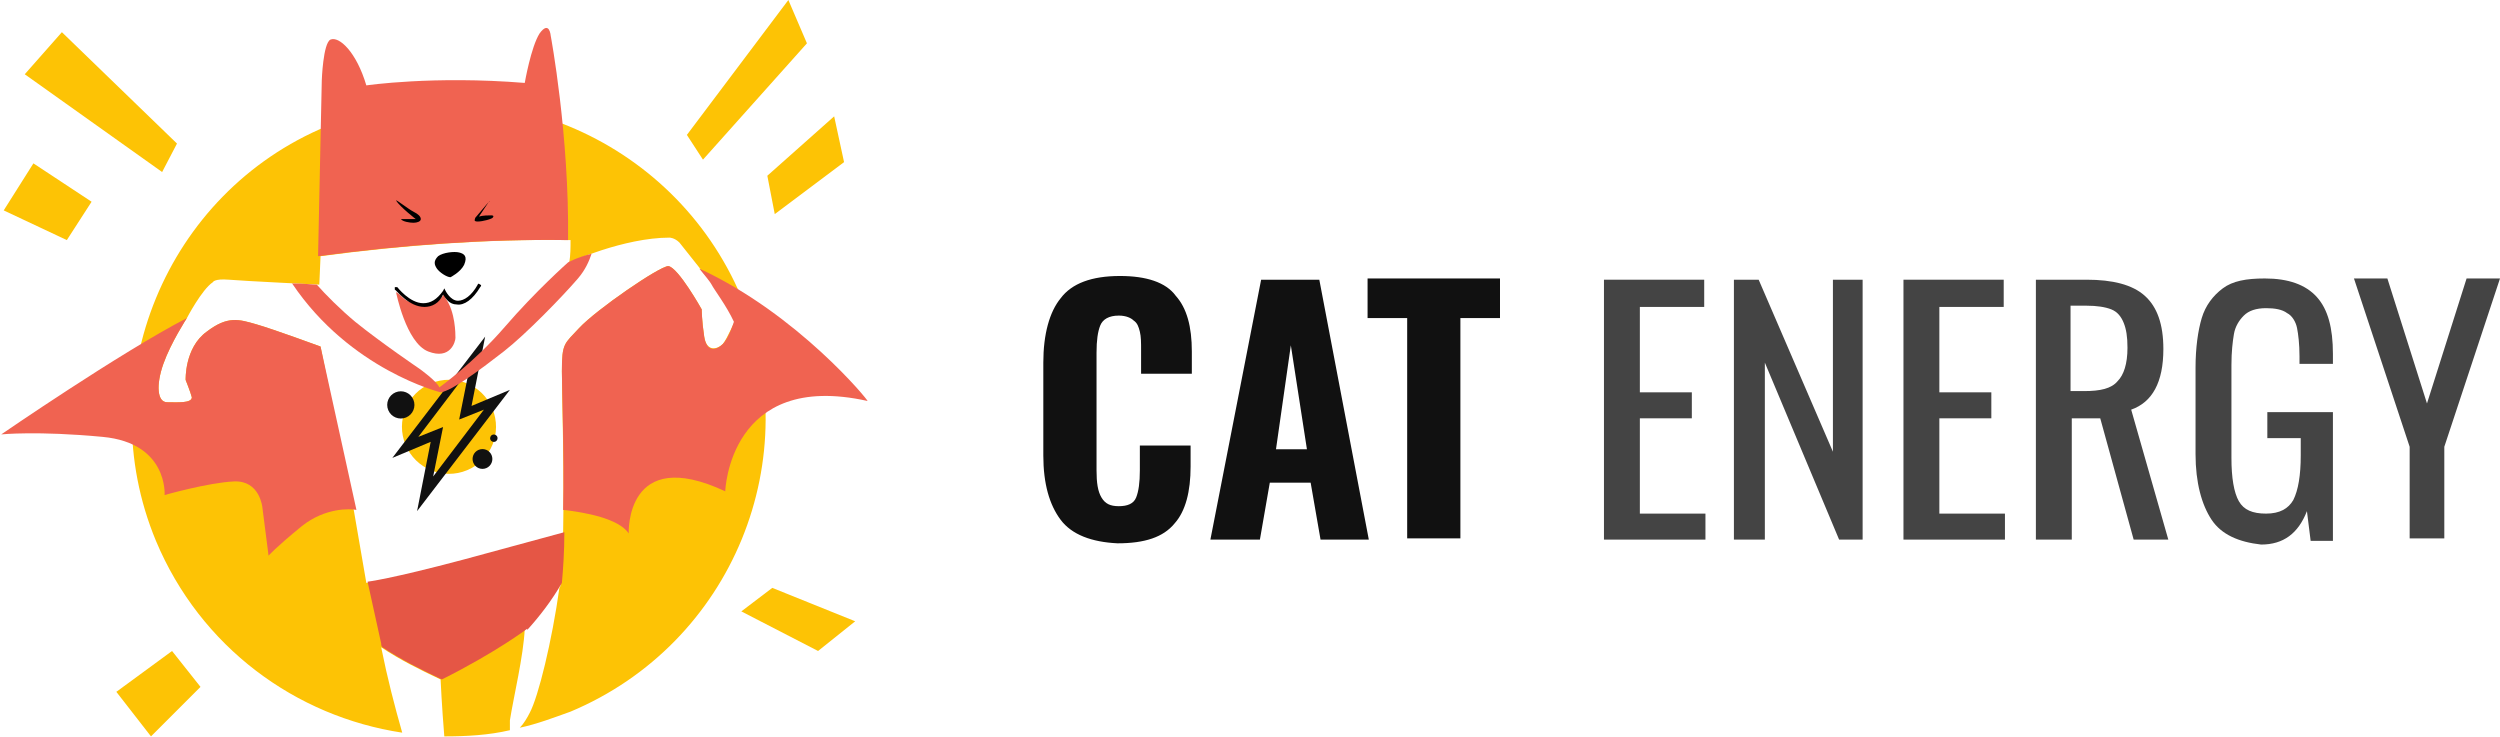
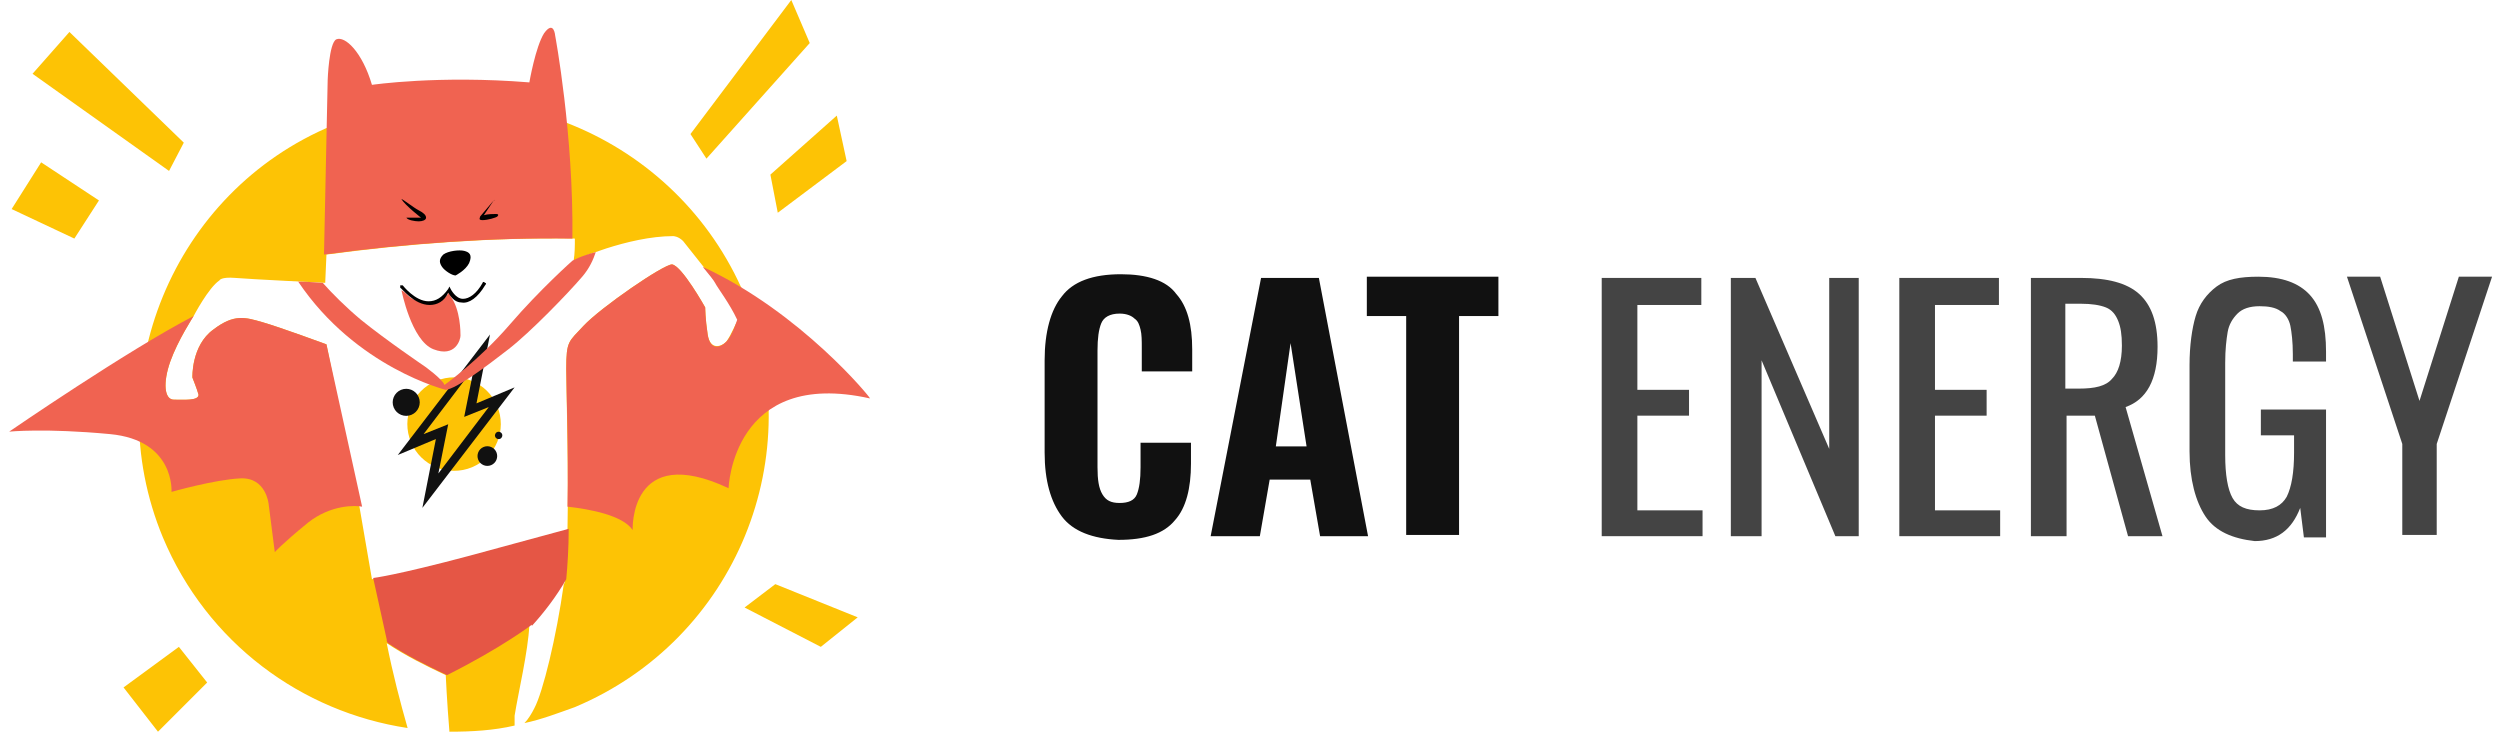
- <svg xmlns="http://www.w3.org/2000/svg" version="1.1" id="Layer_1" x="0px" y="0px" viewBox="0 0 202 59.5" style="enable-background:new 0 0 202 59.5;" xml:space="preserve">
+ <svg xmlns="http://www.w3.org/2000/svg" version="1.1" id="Layer_1" x="0px" y="0px" viewBox="0 0 202 59.5" style="enable-background:new 0 0 202 59.5;" xml:space="preserve" width="205" height="60">
  <style type="text/css">
    .st0 {
      fill: #FDC305;
    }
    .st1 {
      fill: #F06351;
    }
    .st2 {
      fill: #E55645;
    }
    .st3 {
      fill: #111111;
    }
    .st4 {
      fill: #444444;
    }
  </style>
  <path class="st0" d="M59.9,24c-5.5-13-20.5-19.2-33.5-13.8S7.2,30.7,12.6,43.7c3.6,8.6,11.3,14.2,19.9,15.5   c-0.6-2.1-1.2-4.4-1.7-6.9c1.5,1,3.1,1.8,4.8,2.6c0,0,0,0,0,0c0,0,0.1,2.2,0.3,4.6c1.8,0,3.6-0.1,5.3-0.5c0-0.2,0-0.4,0-0.8   c0.3-1.9,1.1-5.2,1.2-7.4c1.1-1.1,2.1-2.3,2.9-3.7c0,0,0,0,0,0c0,0.1,0,0.3-0.1,0.4c-0.6,4.3-1.7,8.8-2.4,10.1   c-0.2,0.4-0.5,0.9-0.8,1.2c1.4-0.3,2.7-0.8,4.1-1.3C59.2,52,65.3,37,59.9,24z M58.4,27.8c-0.4,0.4-1.3,0.7-1.5-0.6S56.7,25,56.7,25   s-1.9-3.4-2.7-3.5c-0.7,0-5.8,3.5-7.2,5c-1.2,1.3-1.4,1.2-1.4,3.5c0,1.7,0.2,8.2,0.1,13.1v0v0c0,0-2.2,0.6-8.1,2.2   c-6,1.6-7.8,1.8-7.8,1.8l-1-5.8c0,0,0,0,0,0c0,0,0,0,0,0c0,0,0,0,0,0c0,0,0,0,0,0c0,0,0,0,0,0c0,0,0,0,0,0L25.9,28   c0,0-3.8-1.4-5.2-1.8c-1.4-0.4-2.3-0.7-4,0.6c-1.8,1.3-1.7,3.9-1.7,3.9s0.4,1,0.5,1.4c0,0.5-1.2,0.4-2,0.4s-0.9-1.4-0.3-3.1   c0.6-1.7,1.9-3.7,1.9-3.7s1.2-2.3,2.1-2.9c0,0,0.1-0.3,1.3-0.2c1.1,0.1,7.3,0.4,7.3,0.4l0.1-2.3c6.7-0.9,13.5-1.4,20.2-1.3   c0,0.6,0,1.2-0.1,1.8c0,0,4.4-2,8.1-2c0,0,0.4,0,0.8,0.4c0.3,0.4,2.4,3,2.7,3.4c0.2,0.4,1.2,1.7,1.8,3C59.3,26,58.8,27.3,58.4,27.8z   " />
  <path class="st1" d="M56.5,21.7c0.5,0.6,0.9,1.1,1,1.3c0.2,0.4,1.2,1.7,1.8,3c0,0-0.4,1.3-0.9,1.8s-1.3,0.7-1.5-0.6S56.7,25,56.7,25   s-1.9-3.4-2.7-3.5c-0.7,0-5.8,3.5-7.2,5c-1.2,1.3-1.4,1.2-1.4,3.5c0,1.5,0.2,6.6,0.1,11.2c1.8,0.2,4.5,0.7,5.3,1.9   c0,0-0.3-7.2,7.8-3.4c0,0,0.3-9.8,11.5-7.3C70.2,32.4,64.5,25.4,56.5,21.7z" />
  <path class="st1" d="M45.9,19.4c0.1-8.5-1.4-16.5-1.4-16.5s-0.1-1.3-0.9-0.2c-0.7,1.1-1.2,4-1.2,4C35,6.1,29.6,6.9,29.6,6.9   c-0.8-2.7-2.2-4-2.9-3.7C26.1,3.5,26,6.5,26,6.5l-0.3,14.2C32.4,19.8,39.2,19.3,45.9,19.4z" />
  <path class="st2" d="M45.4,47.1c0.1-1.1,0.2-2.5,0.2-4.1c0,0-2.2,0.6-8.1,2.2c-6,1.6-7.8,1.8-7.8,1.8l1.1,5c0,0.1,0,0.2,0.1,0.3   c1.5,1,3.1,1.8,4.8,2.6c4.4-2.2,6.9-4.1,6.9-4.1c0,0,0,0,0,0.1C43.6,49.8,44.6,48.5,45.4,47.1z" />
  <path d="M32,16.2c0-0.1,1,0.7,1.4,0.9c0.4,0.2,0.6,0.4,0.6,0.6c0,0.2-0.3,0.3-0.6,0.3s-0.9-0.1-1-0.3c0,0,0.6,0,0.9,0h0.3   C33.7,17.8,32.3,16.7,32,16.2z" />
  <path d="M39.5,16.3c0,0-1.1,1.3-1.1,1.3c0,0.1-0.2,0.3,0.2,0.3c0.4,0,1.1-0.2,1.2-0.3c0.1-0.1,0.1-0.2-0.1-0.2c-0.2,0-0.7,0-1,0.1   L39.5,16.3C39.6,16.3,39.6,16.2,39.5,16.3z" />
  <path d="M36.4,22.4c0,0,0.8-0.4,1.1-1c0.3-0.7,0-0.9-0.4-1s-1.3,0-1.7,0.3c-0.4,0.4-0.3,0.7-0.1,1C35.5,22,36.1,22.4,36.4,22.4z" />
  <path class="st1" d="M35.9,23.7c0,0-0.2,0.4-0.5,0.6c-0.2,0.2-0.6,0.4-1,0.4c-0.6,0-1.1-0.2-1.5-0.4c-0.2-0.1-0.4-0.3-0.5-0.4   c-0.2-0.2-0.4-0.3-0.4-0.3s0.8,4.1,2.6,4.8c1.8,0.7,2.2-0.8,2.2-1.1c0-0.3,0-2.1-0.8-3.2C36.1,23.6,36,23.8,35.9,23.7z" />
  <g>
    <path d="M34.3,24.8C34.3,24.8,34.3,24.8,34.3,24.8c-1.3,0-2.3-1.4-2.4-1.4c0-0.1,0-0.2,0-0.2c0.1,0,0.2,0,0.2,0c0,0,1,1.3,2.1,1.3     c0,0,0,0,0,0c0.6,0,1.1-0.3,1.6-1l0.1-0.2l0.1,0.2c0,0,0.4,0.8,1,0.8c0.5,0,1.1-0.4,1.6-1.3c0-0.1,0.1-0.1,0.2,0     c0.1,0,0.1,0.1,0,0.2c-0.6,1-1.3,1.5-1.9,1.4c-0.6,0-0.9-0.5-1.1-0.8C35.5,24.5,34.9,24.8,34.3,24.8z" />
  </g>
  <ellipse transform="matrix(0.9227 -0.3855 0.3855 0.9227 -10.5155 16.6462)" class="st0" cx="36.3" cy="34.5" rx="3.8" ry="3.8" />
  <path class="st3" d="M41.2,31.5l-3.1,1.3l1.1-5.6l-7.5,9.8l3.1-1.3l-1.1,5.6L41.2,31.5z M33.8,35.3l4.1-5.4l-0.8,4l2-0.8L35,38.5   l0.8-4L33.8,35.3z" />
  <ellipse transform="matrix(0.9227 -0.3855 0.3855 0.9227 -10.1149 15.0347)" class="st3" cx="32.4" cy="32.7" rx="1.1" ry="1.1" />
  <ellipse transform="matrix(0.9227 -0.3855 0.3855 0.9227 -11.304 17.8881)" class="st3" cx="39" cy="37.1" rx="0.8" ry="0.8" />
  <ellipse transform="matrix(0.9227 -0.3855 0.3855 0.9227 -10.5603 18.1253)" class="st3" cx="39.9" cy="35.4" rx="0.3" ry="0.3" />
  <path class="st1" d="M45.9,21.2c0,0-2.6,2.3-5.1,5.2s-5.3,4.9-5.3,4.9c-0.2-0.5-1.6-1.5-1.6-1.5s-3.1-2.1-5.2-3.8   c-1.2-1-2.4-2.2-3.1-3c-0.3,0-1.1-0.1-2-0.1c4.7,7,12,8.8,12,8.8c0.9-0.1,3.3-1.9,5.1-3.3c1.8-1.4,4.8-4.5,6-5.9   c0.6-0.7,0.9-1.4,1.1-2C46.6,20.8,45.9,21.2,45.9,21.2z" />
  <polygon class="st0" points="65.2,3.5 56.8,12.9 55.5,10.9 63.7,0 " />
  <polygon class="st0" points="62.6,17.3 68.2,13.1 67.4,9.4 62,14.2 " />
  <polygon class="st0" points="59.9,49.4 66.1,52.6 69.1,50.2 62.4,47.5 " />
  <polygon class="st0" points="2,6 5,2.6 14.3,11.6 13.1,13.9 " />
  <polygon class="st0" points="7.4,16.3 2.7,13.2 0.3,17 5.4,19.4 " />
  <polygon class="st0" points="13.9,52.6 9.4,55.9 12.2,59.5 16.2,55.5 " />
  <path class="st1" d="M25.9,28c0,0-3.8-1.4-5.2-1.8c-1.4-0.4-2.3-0.7-4,0.6c-1.8,1.3-1.7,3.9-1.7,3.9s0.4,1,0.5,1.4   c0,0.5-1.2,0.4-2,0.4s-0.9-1.4-0.3-3.1c0.6-1.7,1.9-3.7,1.9-3.7c-5.4,2.8-15,9.4-15,9.4s2.9-0.3,8.2,0.2c5.3,0.5,5,4.7,5,4.7   s3.5-1,5.6-1.1c2.1-0.1,2.3,2.1,2.3,2.1l0.5,3.9c0,0,0.5-0.6,2.7-2.4c1.9-1.5,3.9-1.4,4.4-1.3c0,0,0,0,0,0L25.9,28z" />
  <g>
    <path class="st3" d="M85.7,42c-0.9-1.2-1.4-2.9-1.4-5.2v-7.5c0-2.3,0.5-4.1,1.4-5.2c0.9-1.2,2.5-1.8,4.8-1.8c2.1,0,3.7,0.5,4.5,1.6     c0.9,1,1.3,2.5,1.3,4.5v1.8h-4.1v-1.9c0-0.6,0-1.1-0.1-1.5c-0.1-0.4-0.2-0.7-0.5-0.9c-0.2-0.2-0.6-0.4-1.2-0.4     c-0.8,0-1.3,0.3-1.5,0.8c-0.2,0.5-0.3,1.2-0.3,2.2v9.5c0,1,0.1,1.7,0.4,2.2c0.3,0.5,0.7,0.7,1.4,0.7c0.7,0,1.2-0.2,1.4-0.7     c0.2-0.5,0.3-1.2,0.3-2.2v-2h4.1v1.7c0,2-0.4,3.6-1.3,4.6c-0.9,1.1-2.4,1.6-4.6,1.6C88.2,43.8,86.6,43.2,85.7,42z" />
    <path class="st3" d="M101.9,22.6h4.7l4,21h-3.9l-0.8-4.6h-3.3l-0.8,4.6h-4L101.9,22.6z M105.6,36.3l-1.3-8.4l-1.2,8.4H105.6z" />
    <path class="st3" d="M113.7,25.7h-3.2v-3.2h10.7v3.2H118v17.8h-4.3V25.7z" />
    <path class="st4" d="M129.6,22.6h8.1v2.2h-5.2v6.9h4.2v2.1h-4.2v7.7h5.3v2.1h-8.2V22.6z" />
    <path class="st4" d="M140.1,22.6h2l6,13.9V22.6h2.4v21h-1.9l-6-14.3v14.3h-2.5V22.6z" />
    <path class="st4" d="M153.8,22.6h8.1v2.2h-5.2v6.9h4.2v2.1h-4.2v7.7h5.3v2.1h-8.2V22.6z" />
    <path class="st4" d="M164.4,22.6h4.2c2.1,0,3.7,0.4,4.7,1.3c1,0.9,1.5,2.3,1.5,4.3c0,2.7-0.9,4.3-2.6,4.9l3,10.5h-2.8l-2.7-9.8     h-2.3v9.8h-2.9V22.6z M168.4,31.6c1.3,0,2.2-0.2,2.7-0.8c0.5-0.5,0.8-1.4,0.8-2.7c0-0.9-0.1-1.5-0.3-2c-0.2-0.5-0.5-0.9-1-1.1     c-0.5-0.2-1.2-0.3-2-0.3h-1.3v6.9H168.4z" />
    <path class="st4" d="M178.7,42c-0.8-1.2-1.3-3-1.3-5.3v-7c0-1.6,0.2-3,0.5-4c0.3-1,0.9-1.8,1.7-2.4c0.8-0.6,1.9-0.8,3.4-0.8     c1.9,0,3.3,0.5,4.2,1.5c0.9,1,1.3,2.5,1.3,4.6v0.8h-2.7v-0.6c0-1-0.1-1.8-0.2-2.3c-0.1-0.5-0.4-1-0.8-1.2c-0.4-0.3-1-0.4-1.7-0.4     c-0.8,0-1.4,0.2-1.8,0.6c-0.4,0.4-0.7,0.9-0.8,1.5c-0.1,0.6-0.2,1.4-0.2,2.5V37c0,1.6,0.2,2.8,0.6,3.5c0.4,0.7,1.1,1,2.2,1     c1.1,0,1.8-0.4,2.2-1.1c0.4-0.8,0.6-2,0.6-3.6v-1.4h-2.7v-2.1h5.3v10.4h-1.8l-0.3-2.4c-0.7,1.8-1.9,2.7-3.7,2.7     C180.9,43.8,179.5,43.2,178.7,42z" />
    <path class="st4" d="M194.7,36.1l-4.5-13.6h2.7l3.2,10.1l3.2-10.1h2.7l-4.5,13.6v7.4h-2.8V36.1z" />
  </g>
</svg>
